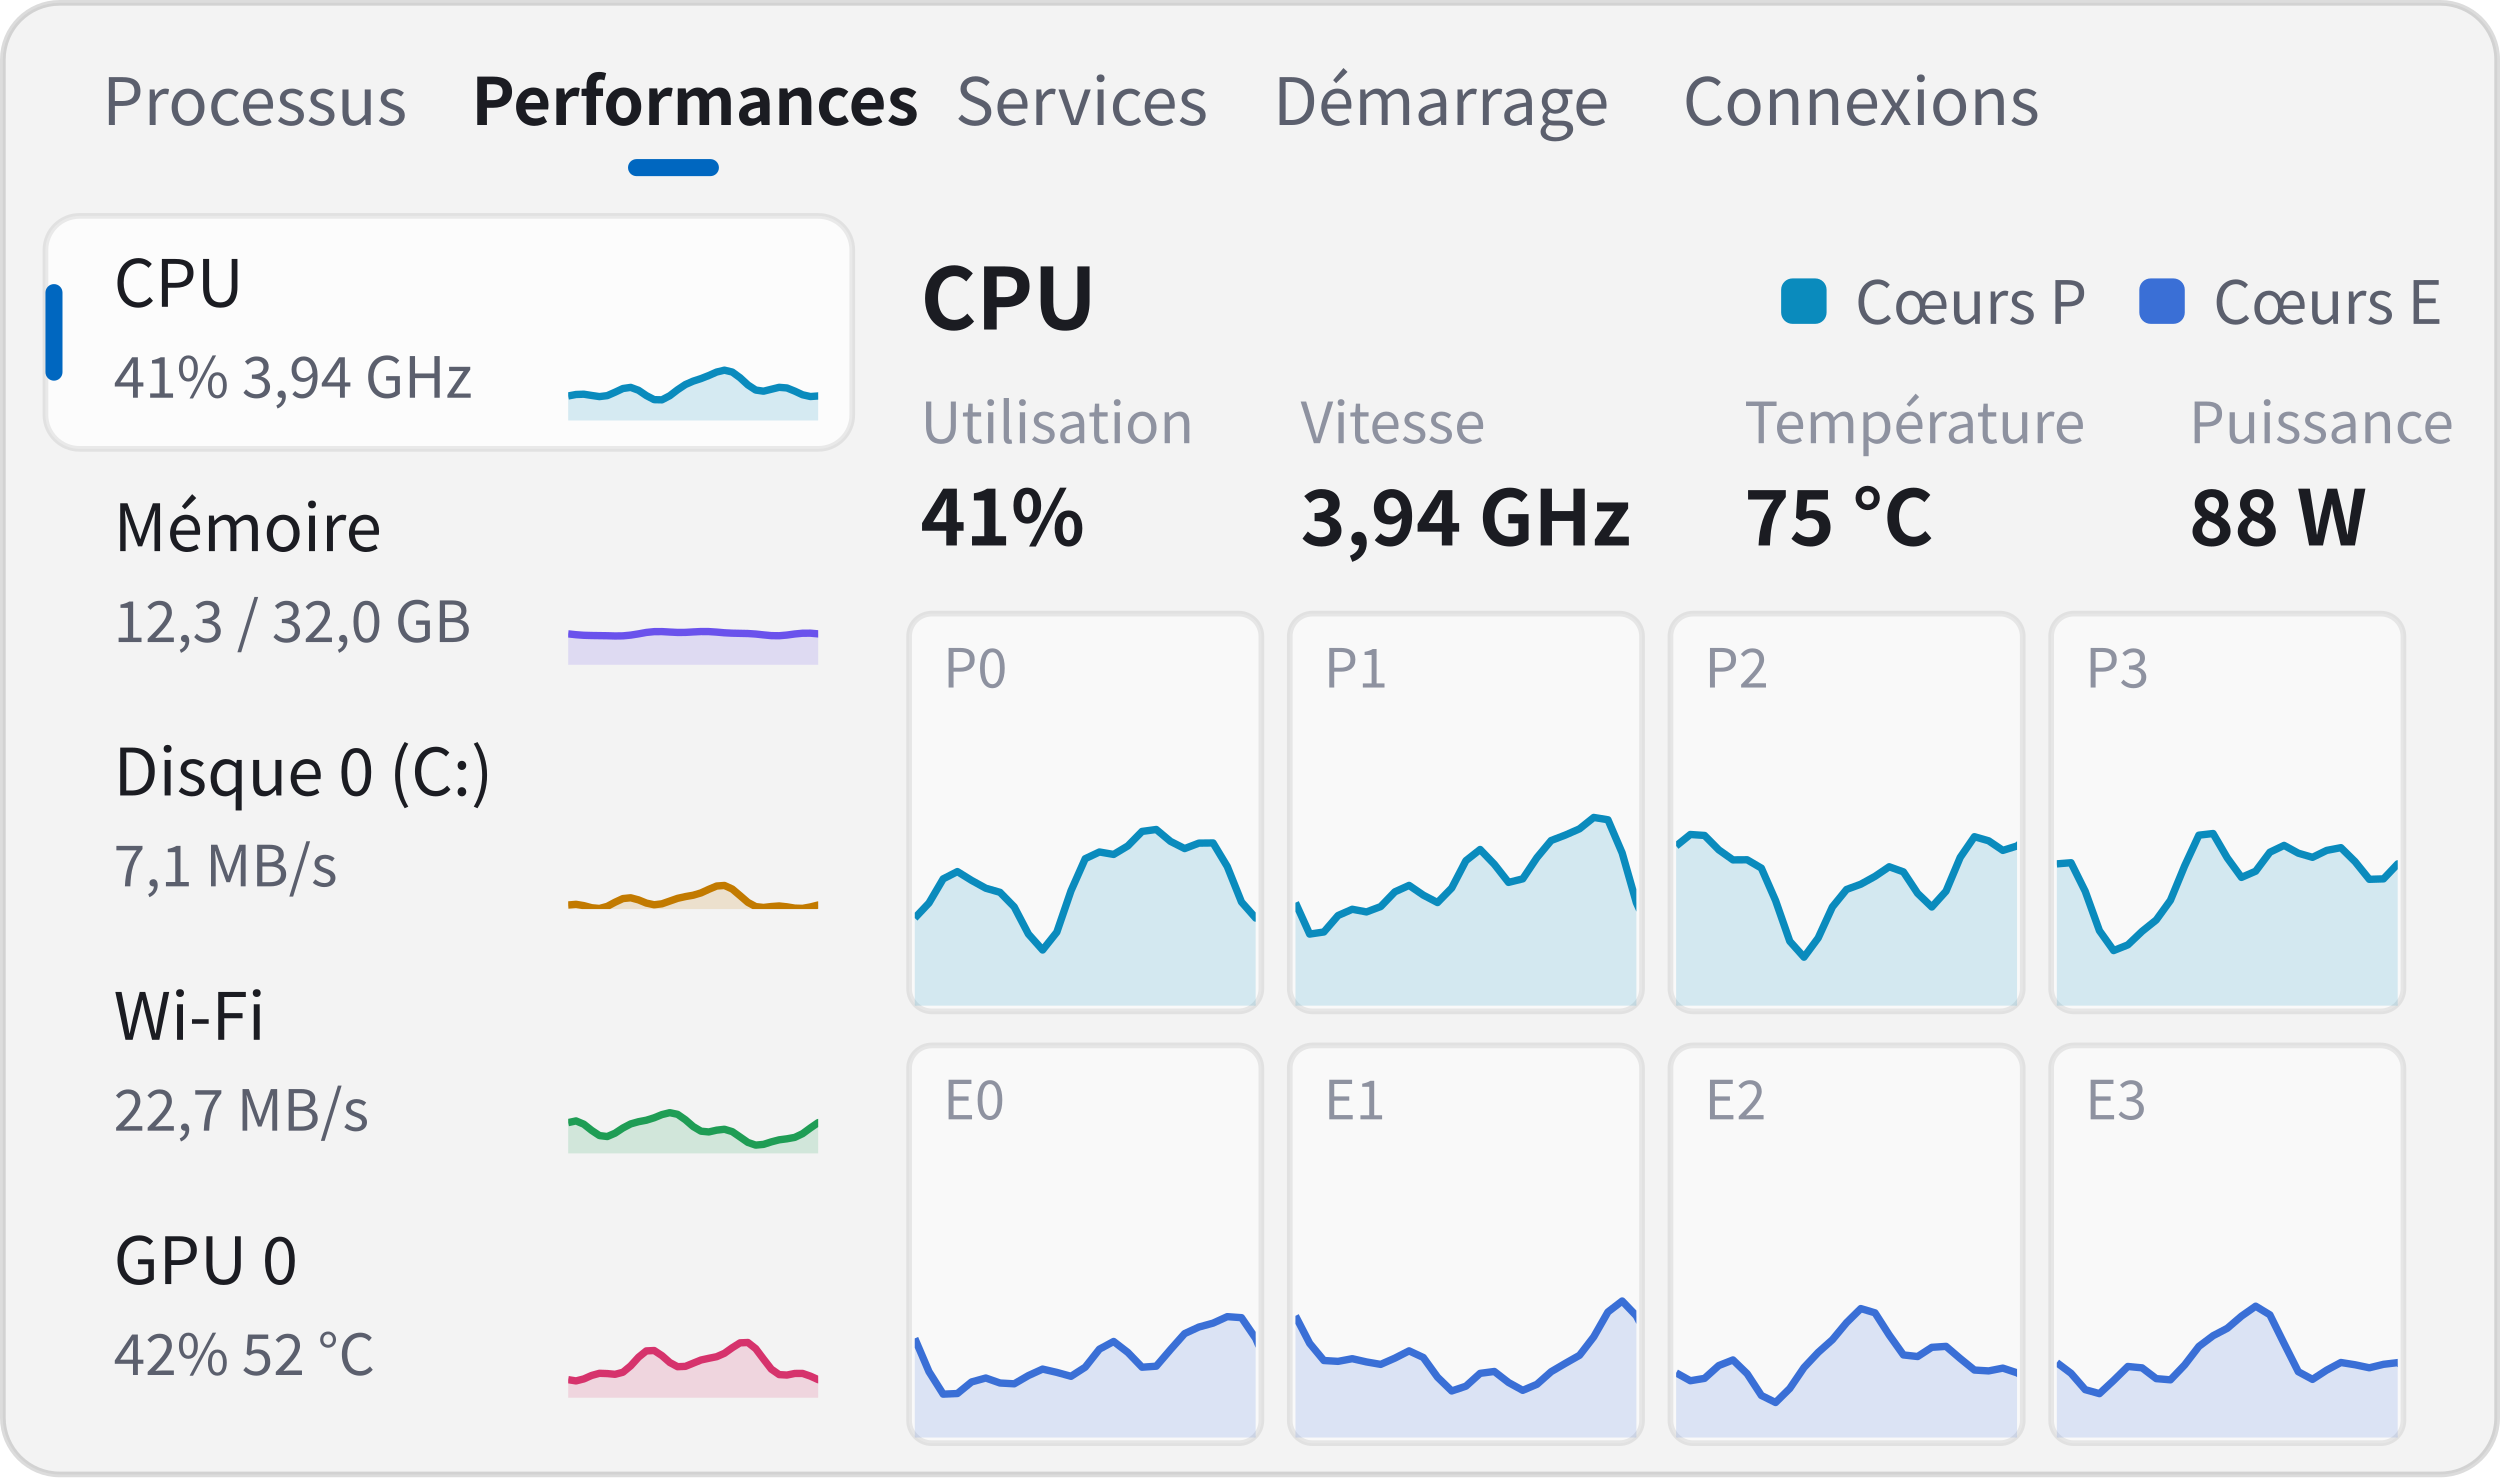
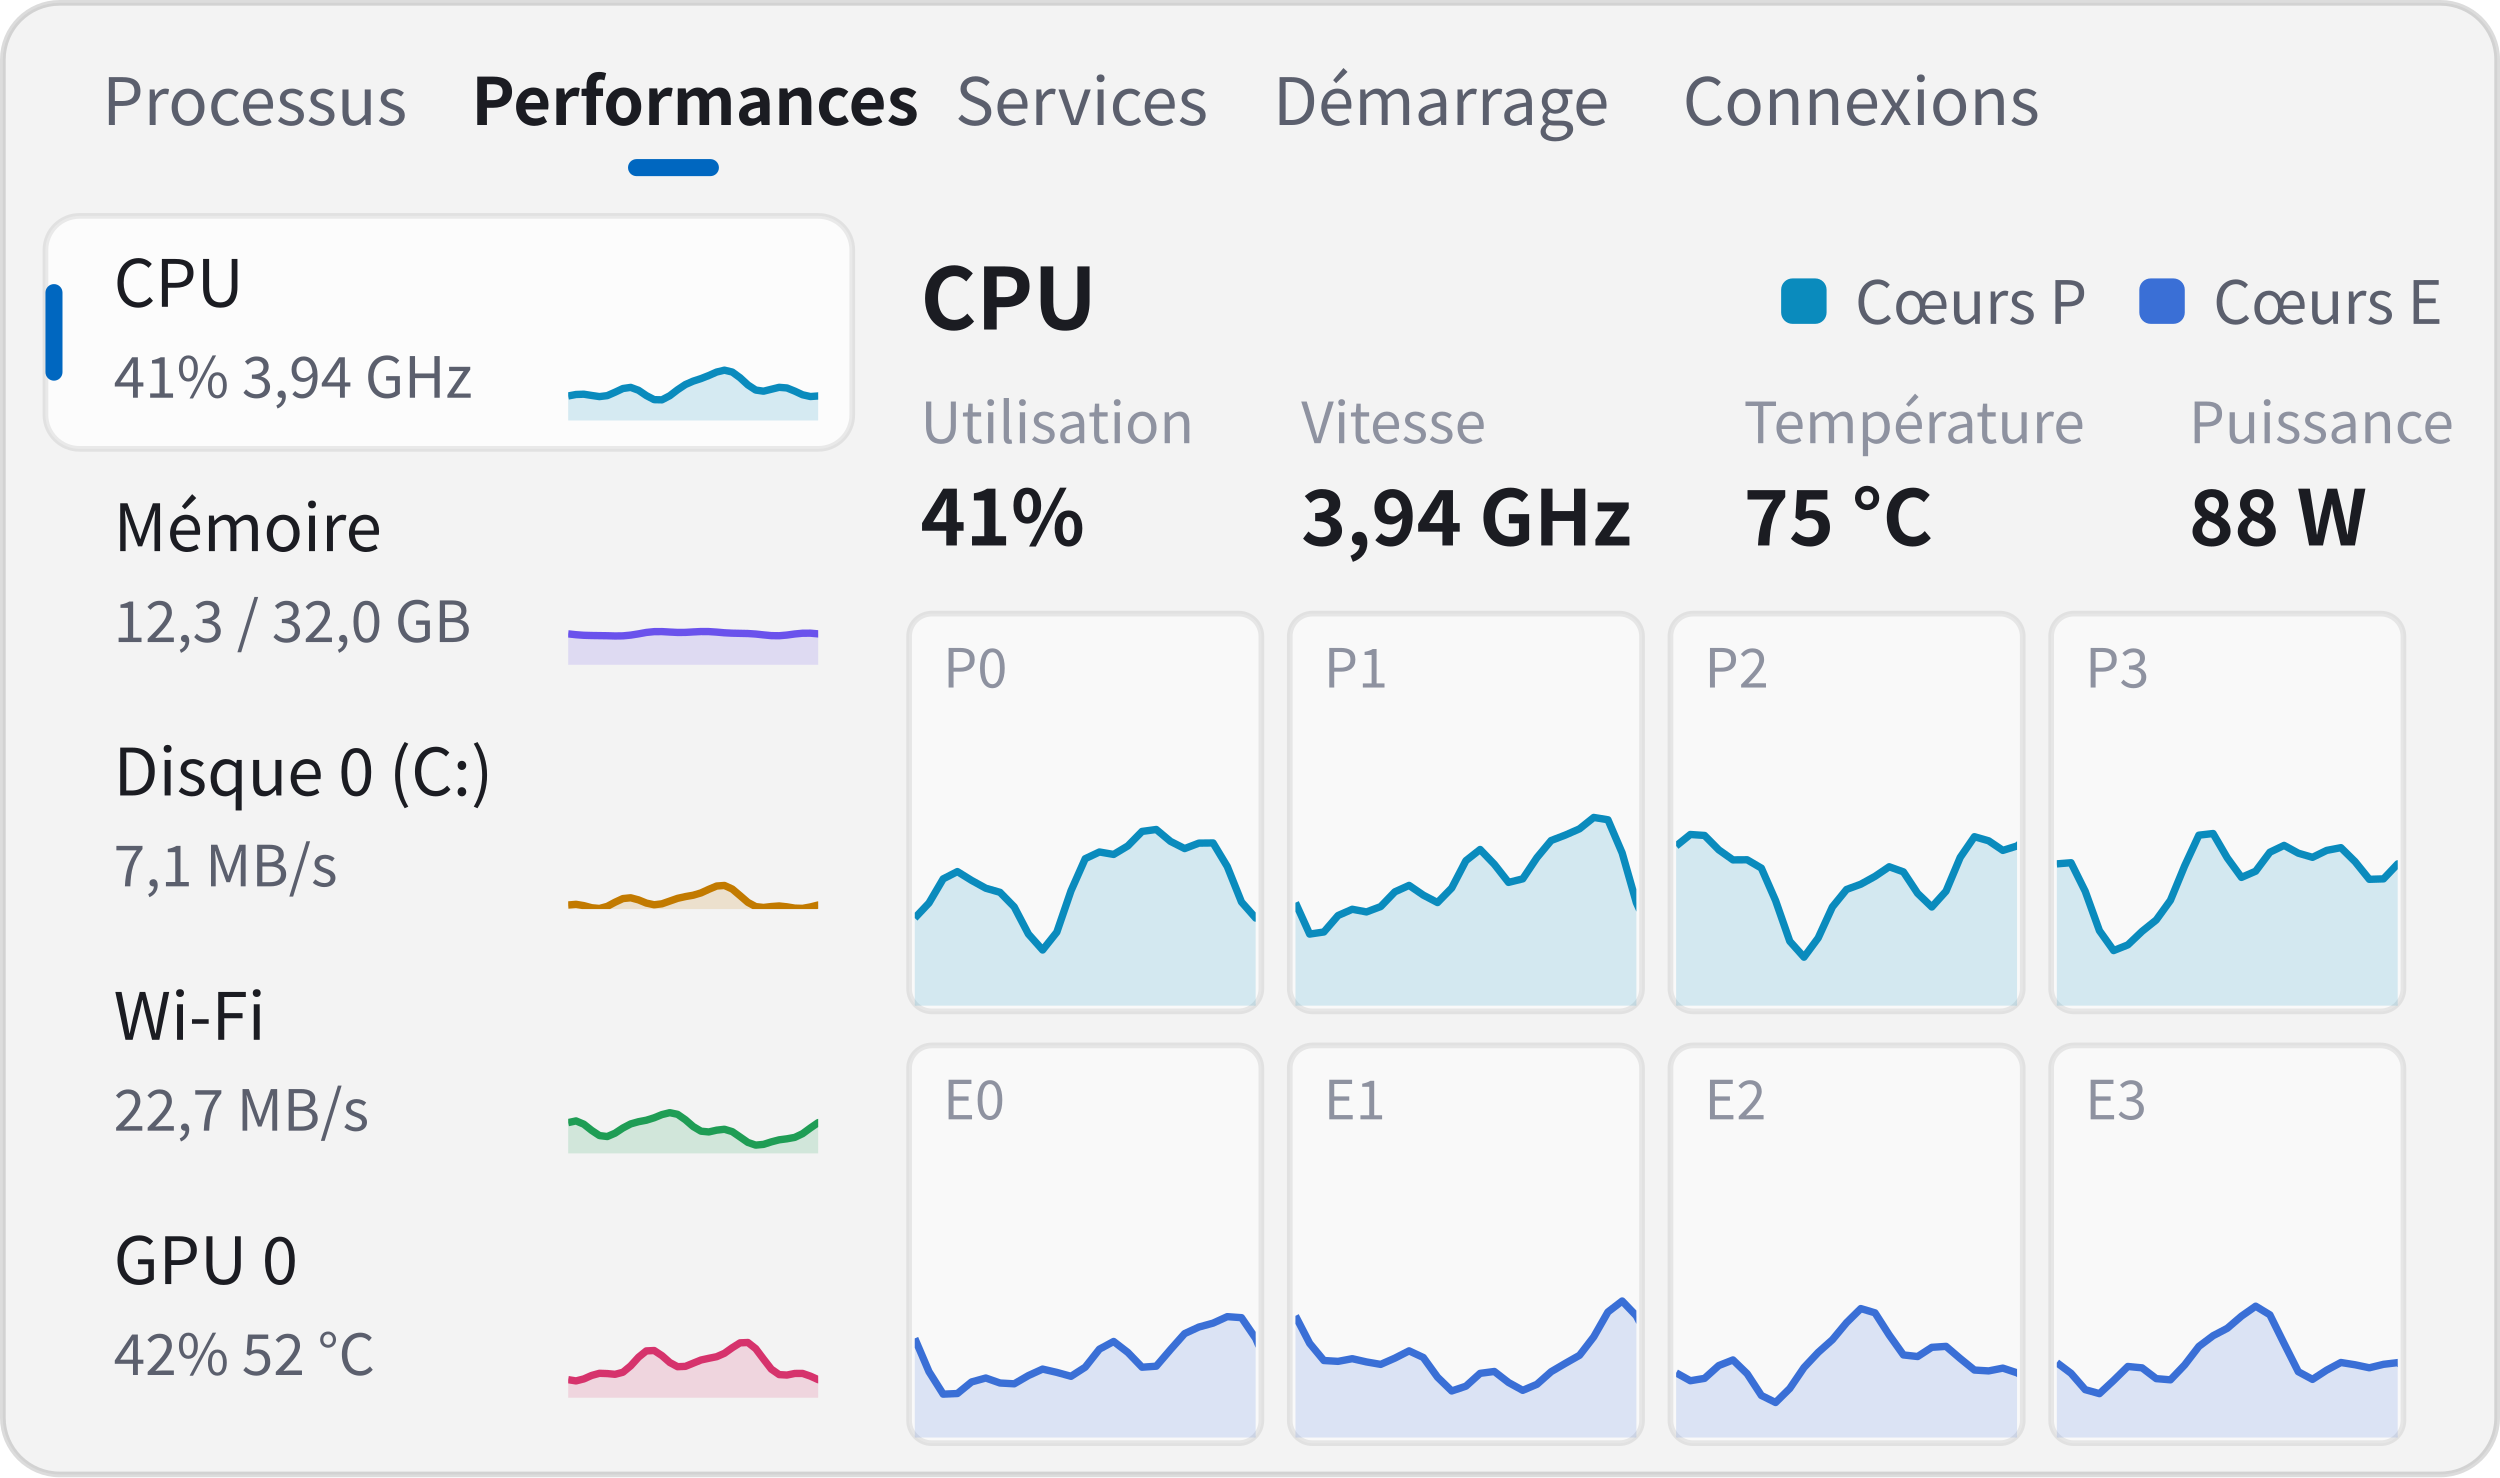
<svg xmlns="http://www.w3.org/2000/svg" width="440" height="260" viewBox="0 0 440 260" role="img" aria-label="Argus · Performances">
  <style>text{font-family:'Segoe UI Variable Text','Segoe UI','PingFang SC','Microsoft YaHei UI','Microsoft YaHei','Noto Sans CJK SC','Noto Sans SC',system-ui,-apple-system,BlinkMacSystemFont,sans-serif;font-variant-numeric:tabular-nums}@keyframes a0{from{transform:translateX(0)}to{transform:translateX(-44px)}}.a0{animation:a0 8s linear infinite}@keyframes a1{from{transform:translateX(0)}to{transform:translateX(-44px)}}.a1{animation:a1 8s linear infinite}@keyframes a2{from{transform:translateX(0)}to{transform:translateX(-44px)}}.a2{animation:a2 8s linear infinite}@keyframes a3{from{transform:translateX(0)}to{transform:translateX(-44px)}}.a3{animation:a3 8s linear infinite}@keyframes a4{from{transform:translateX(0)}to{transform:translateX(-44px)}}.a4{animation:a4 8s linear infinite}@keyframes a5{0%{opacity:1}31%{opacity:1}33.3%{opacity:0}97%{opacity:0}100%{opacity:1}}.a5{animation:a5 6s linear infinite}@keyframes a6{0%{opacity:0}31%{opacity:0}33.3%{opacity:1}64%{opacity:1}66.6%{opacity:0}100%{opacity:0}}.a6{animation:a6 6s linear infinite}@keyframes a7{0%{opacity:0}64%{opacity:0}66.6%{opacity:1}97%{opacity:1}100%{opacity:0}}.a7{animation:a7 6s linear infinite}@keyframes a8{from{transform:translateX(0)}to{transform:translateX(-60px)}}.a8{animation:a8 8s linear infinite}@keyframes a9{from{transform:translateX(0)}to{transform:translateX(-60px)}}.a9{animation:a9 8s linear infinite}@keyframes a10{from{transform:translateX(0)}to{transform:translateX(-60px)}}.a10{animation:a10 8s linear infinite}@keyframes a11{from{transform:translateX(0)}to{transform:translateX(-60px)}}.a11{animation:a11 8s linear infinite}@keyframes a12{from{transform:translateX(0)}to{transform:translateX(-60px)}}.a12{animation:a12 8s linear infinite}@keyframes a13{from{transform:translateX(0)}to{transform:translateX(-60px)}}.a13{animation:a13 8s linear infinite}@keyframes a14{from{transform:translateX(0)}to{transform:translateX(-60px)}}.a14{animation:a14 8s linear infinite}@keyframes a15{from{transform:translateX(0)}to{transform:translateX(-60px)}}.a15{animation:a15 8s linear infinite}@media (prefers-reduced-motion:reduce){*{animation:none!important}}</style>
  <rect x="0.5" y="0.5" width="439" height="259" fill="#f3f3f3" rx="10" stroke="rgba(0,0,0,0.14)" stroke-width="1" />
  <text x="18" y="22" font-size="11.5" fill="#5b5f6d">Processus</text>
  <text x="82.95" y="22" font-size="11.5" fill="#1b1c22" font-weight="600">Performances</text>
  <rect x="110.53" y="28" width="16" height="3" fill="#0067c0" rx="1.5" />
  <text x="168.11" y="22" font-size="11.5" fill="#5b5f6d">Services</text>
  <text x="224.05" y="22" font-size="11.5" fill="#5b5f6d">Démarrage</text>
  <text x="296.15" y="22" font-size="11.5" fill="#5b5f6d">Connexions</text>
  <rect x="8" y="38" width="142" height="41" fill="rgba(255,255,255,0.78)" rx="6" stroke="rgba(0,0,0,0.075)" stroke-width="1" />
  <rect x="8" y="50" width="3" height="17" fill="#0067c0" rx="1.5" />
  <text x="20" y="54" font-size="11.5" fill="#1b1c22">CPU</text>
  <text x="20" y="70" font-size="10" fill="#5b5f6d">41%  3,94 GHz</text>
  <svg x="100" y="58" width="44" height="16" overflow="hidden">
    <g class="a0">
      <path d="M0 11.69L1.38 11.43L2.75 11.38L4.13 11.6L5.5 11.8L6.88 11.63L8.25 11.03L9.63 10.38L11 10.18L12.38 10.69L13.75 11.62L15.13 12.34L16.5 12.37L17.88 11.65L19.25 10.6L20.63 9.68L22 9.08L23.38 8.63L24.75 8.09L26.13 7.48L27.5 7.15L28.88 7.48L30.25 8.48L31.63 9.75L33 10.65L34.38 10.85L35.75 10.51L37.13 10.17L38.5 10.28L39.88 10.84L41.25 11.48L42.63 11.79L44 11.69L45.38 11.43L46.75 11.38L48.13 11.6L49.5 11.8L50.88 11.63L52.25 11.03L53.63 10.38L55 10.18L56.38 10.69L57.75 11.62L59.13 12.34L60.5 12.37L61.88 11.65L63.25 10.6L64.63 9.68L66 9.08L67.38 8.63L68.75 8.09L70.13 7.48L71.5 7.15L72.88 7.48L74.25 8.48L75.63 9.75L77 10.65L78.38 10.85L79.75 10.51L81.13 10.17L82.5 10.28L83.88 10.84L85.25 11.48L86.63 11.79L88 11.69L89.38 16L0 16Z" fill="#0a8bbd" fill-opacity="0.16" />
      <path d="M0 11.69L1.38 11.43L2.75 11.38L4.13 11.6L5.5 11.8L6.88 11.63L8.25 11.03L9.63 10.38L11 10.18L12.38 10.69L13.75 11.62L15.13 12.34L16.5 12.37L17.88 11.65L19.25 10.6L20.63 9.68L22 9.08L23.38 8.63L24.75 8.09L26.13 7.48L27.5 7.15L28.88 7.48L30.25 8.48L31.63 9.75L33 10.65L34.38 10.85L35.75 10.51L37.13 10.17L38.5 10.28L39.88 10.84L41.25 11.48L42.63 11.79L44 11.69L45.38 11.43L46.75 11.38L48.13 11.6L49.5 11.8L50.88 11.63L52.25 11.03L53.63 10.38L55 10.18L56.38 10.69L57.75 11.62L59.13 12.34L60.5 12.37L61.88 11.65L63.25 10.6L64.63 9.68L66 9.08L67.38 8.63L68.75 8.09L70.13 7.48L71.5 7.15L72.88 7.48L74.25 8.48L75.63 9.75L77 10.65L78.38 10.85L79.75 10.51L81.13 10.17L82.5 10.28L83.88 10.84L85.25 11.48L86.63 11.79L88 11.69" fill="none" stroke="#0a8bbd" stroke-width="1.3" stroke-linejoin="round" />
    </g>
  </svg>
  <text x="20" y="97" font-size="11.5" fill="#1b1c22">Mémoire</text>
  <text x="20" y="113" font-size="10" fill="#5b5f6d">12,3 / 32,0 GB</text>
  <svg x="100" y="101" width="44" height="16" overflow="hidden">
    <g class="a1">
      <path d="M0 10.56L1.38 10.71L2.75 10.81L4.13 10.85L5.5 10.87L6.88 10.89L8.25 10.93L9.63 10.91L11 10.78L12.38 10.56L13.75 10.31L15.13 10.17L16.5 10.16L17.88 10.24L19.25 10.31L20.63 10.3L22 10.22L23.38 10.15L24.75 10.16L26.13 10.25L27.5 10.37L28.88 10.44L30.25 10.47L31.63 10.5L33 10.59L34.38 10.74L35.75 10.87L37.13 10.89L38.5 10.77L39.88 10.58L41.25 10.45L42.63 10.44L44 10.56L45.38 10.71L46.75 10.81L48.13 10.85L49.5 10.87L50.88 10.89L52.25 10.93L53.63 10.91L55 10.78L56.38 10.56L57.75 10.31L59.13 10.17L60.5 10.16L61.88 10.24L63.25 10.31L64.63 10.3L66 10.22L67.38 10.15L68.75 10.16L70.13 10.25L71.5 10.37L72.88 10.44L74.25 10.47L75.63 10.5L77 10.59L78.38 10.74L79.75 10.87L81.13 10.89L82.5 10.77L83.88 10.58L85.25 10.45L86.63 10.44L88 10.56L89.38 16L0 16Z" fill="#6a52ec" fill-opacity="0.16" />
      <path d="M0 10.56L1.38 10.71L2.75 10.81L4.13 10.85L5.5 10.87L6.88 10.89L8.25 10.93L9.63 10.91L11 10.78L12.38 10.56L13.75 10.31L15.13 10.17L16.5 10.16L17.88 10.24L19.25 10.31L20.63 10.3L22 10.22L23.38 10.15L24.75 10.16L26.13 10.25L27.5 10.37L28.88 10.44L30.25 10.47L31.63 10.5L33 10.59L34.38 10.74L35.75 10.87L37.13 10.89L38.5 10.77L39.88 10.58L41.25 10.45L42.63 10.44L44 10.56L45.38 10.71L46.75 10.81L48.13 10.85L49.5 10.87L50.88 10.89L52.25 10.93L53.63 10.91L55 10.78L56.38 10.56L57.75 10.31L59.13 10.17L60.5 10.16L61.88 10.24L63.25 10.31L64.63 10.3L66 10.22L67.38 10.15L68.75 10.16L70.13 10.25L71.5 10.37L72.88 10.44L74.25 10.47L75.63 10.5L77 10.59L78.38 10.74L79.75 10.87L81.13 10.89L82.5 10.77L83.88 10.58L85.25 10.45L86.63 10.44L88 10.56" fill="none" stroke="#6a52ec" stroke-width="1.3" stroke-linejoin="round" />
    </g>
  </svg>
  <text x="20" y="140" font-size="11.5" fill="#1b1c22">Disque 0 (C:)</text>
  <text x="20" y="156" font-size="10" fill="#5b5f6d">7,1 MB/s</text>
  <svg x="100" y="144" width="44" height="16" overflow="hidden">
    <g class="a2">
      <path d="M0 15.28L1.38 15.16L2.75 15.39L4.13 15.76L5.5 15.89L6.88 15.52L8.25 14.79L9.63 14.15L11 14.01L12.38 14.38L13.75 14.94L15.13 15.24L16.5 15.07L17.88 14.59L19.25 14.11L20.63 13.8L22 13.56L23.38 13.15L24.75 12.52L26.13 11.94L27.5 11.84L28.88 12.47L30.25 13.63L31.63 14.82L33 15.56L34.38 15.71L35.75 15.55L37.13 15.45L38.5 15.6L39.88 15.83L41.25 15.87L42.63 15.62L44 15.28L45.38 15.16L46.75 15.39L48.13 15.76L49.5 15.89L50.88 15.52L52.25 14.79L53.63 14.15L55 14.01L56.38 14.38L57.75 14.94L59.13 15.24L60.5 15.07L61.88 14.59L63.25 14.11L64.63 13.8L66 13.56L67.38 13.15L68.75 12.52L70.13 11.94L71.5 11.84L72.88 12.47L74.25 13.63L75.63 14.82L77 15.56L78.38 15.71L79.75 15.55L81.13 15.45L82.5 15.6L83.88 15.83L85.25 15.87L86.63 15.62L88 15.28L89.38 16L0 16Z" fill="#c27a00" fill-opacity="0.16" />
      <path d="M0 15.28L1.38 15.16L2.75 15.39L4.13 15.76L5.5 15.89L6.88 15.52L8.25 14.79L9.63 14.15L11 14.01L12.38 14.38L13.75 14.94L15.13 15.24L16.5 15.07L17.88 14.59L19.25 14.11L20.63 13.8L22 13.56L23.38 13.15L24.75 12.52L26.13 11.94L27.5 11.84L28.88 12.47L30.25 13.63L31.63 14.82L33 15.56L34.38 15.71L35.75 15.55L37.13 15.45L38.5 15.6L39.88 15.83L41.25 15.87L42.63 15.62L44 15.28L45.38 15.16L46.75 15.39L48.13 15.76L49.5 15.89L50.88 15.52L52.25 14.79L53.63 14.15L55 14.01L56.38 14.38L57.75 14.94L59.13 15.24L60.5 15.07L61.88 14.59L63.25 14.11L64.63 13.8L66 13.56L67.38 13.15L68.75 12.52L70.13 11.94L71.5 11.84L72.88 12.47L74.25 13.63L75.63 14.82L77 15.56L78.38 15.71L79.75 15.55L81.13 15.45L82.5 15.6L83.88 15.83L85.25 15.87L86.63 15.62L88 15.28" fill="none" stroke="#c27a00" stroke-width="1.3" stroke-linejoin="round" />
    </g>
  </svg>
  <text x="20" y="183" font-size="11.5" fill="#1b1c22">Wi-Fi</text>
  <text x="20" y="199" font-size="10" fill="#5b5f6d">22,7 MB/s</text>
  <svg x="100" y="187" width="44" height="16" overflow="hidden">
    <g class="a3">
      <path d="M0 10.58L1.38 10.28L2.75 10.86L4.13 11.95L5.5 12.86L6.88 13.03L8.25 12.44L9.63 11.53L11 10.81L12.38 10.42L13.75 10.16L15.13 9.73L16.5 9.17L17.88 8.83L19.25 9.12L20.63 10.08L22 11.27L23.38 12.09L24.75 12.22L26.13 11.91L27.5 11.75L28.88 12.17L30.25 13.11L31.63 14.07L33 14.54L34.38 14.41L35.75 13.97L37.13 13.61L38.5 13.43L39.88 13.18L41.25 12.53L42.63 11.52L44 10.58L45.38 10.28L46.75 10.86L48.13 11.95L49.5 12.86L50.88 13.03L52.25 12.44L53.63 11.53L55 10.81L56.38 10.42L57.75 10.16L59.13 9.73L60.5 9.17L61.88 8.83L63.25 9.12L64.63 10.08L66 11.27L67.38 12.09L68.75 12.22L70.13 11.91L71.5 11.75L72.88 12.17L74.25 13.11L75.63 14.07L77 14.54L78.38 14.41L79.75 13.97L81.13 13.61L82.5 13.43L83.88 13.18L85.25 12.53L86.63 11.52L88 10.58L89.38 16L0 16Z" fill="#1f9d55" fill-opacity="0.16" />
      <path d="M0 10.58L1.38 10.28L2.75 10.86L4.13 11.95L5.5 12.86L6.88 13.03L8.25 12.44L9.63 11.53L11 10.81L12.38 10.42L13.75 10.16L15.13 9.73L16.5 9.17L17.88 8.83L19.25 9.12L20.63 10.08L22 11.27L23.38 12.09L24.75 12.22L26.13 11.91L27.5 11.75L28.88 12.17L30.25 13.11L31.63 14.07L33 14.54L34.38 14.41L35.75 13.97L37.13 13.61L38.5 13.43L39.88 13.18L41.25 12.53L42.63 11.52L44 10.58L45.38 10.28L46.75 10.86L48.13 11.95L49.5 12.86L50.88 13.03L52.25 12.44L53.63 11.53L55 10.81L56.38 10.42L57.75 10.16L59.13 9.73L60.5 9.17L61.88 8.83L63.25 9.12L64.63 10.08L66 11.27L67.38 12.09L68.75 12.22L70.13 11.91L71.5 11.75L72.88 12.17L74.25 13.11L75.63 14.07L77 14.54L78.38 14.41L79.75 13.97L81.13 13.61L82.5 13.43L83.88 13.18L85.25 12.53L86.63 11.52L88 10.58" fill="none" stroke="#1f9d55" stroke-width="1.3" stroke-linejoin="round" />
    </g>
  </svg>
  <text x="20" y="226" font-size="11.5" fill="#1b1c22">GPU 0</text>
  <text x="20" y="242" font-size="10" fill="#5b5f6d">42%  52 °C</text>
  <svg x="100" y="230" width="44" height="16" overflow="hidden">
    <g class="a4">
      <path d="M0 12.82L1.38 13.04L2.75 12.69L4.13 12.08L5.5 11.7L6.88 11.75L8.25 11.88L9.63 11.52L11 10.39L12.38 8.87L13.75 7.76L15.13 7.69L16.5 8.59L17.88 9.8L19.25 10.54L20.63 10.48L22 9.92L23.38 9.36L24.75 9.06L26.13 8.78L27.5 8.18L28.88 7.2L30.25 6.34L31.63 6.28L33 7.36L34.38 9.2L35.75 10.97L37.13 11.93L38.5 12.01L39.88 11.73L41.25 11.72L42.63 12.2L44 12.82L45.38 13.04L46.75 12.69L48.13 12.08L49.5 11.7L50.88 11.75L52.25 11.88L53.63 11.52L55 10.39L56.38 8.87L57.75 7.76L59.13 7.69L60.5 8.59L61.88 9.8L63.25 10.54L64.63 10.48L66 9.92L67.38 9.36L68.75 9.06L70.13 8.78L71.5 8.18L72.88 7.2L74.25 6.34L75.63 6.28L77 7.36L78.38 9.2L79.75 10.97L81.13 11.93L82.5 12.01L83.88 11.73L85.25 11.72L86.63 12.2L88 12.82L89.38 16L0 16Z" fill="#d6336c" fill-opacity="0.16" />
      <path d="M0 12.82L1.38 13.04L2.75 12.69L4.13 12.08L5.5 11.7L6.88 11.75L8.25 11.88L9.63 11.52L11 10.39L12.38 8.87L13.75 7.76L15.13 7.69L16.5 8.59L17.88 9.8L19.25 10.54L20.63 10.48L22 9.92L23.38 9.36L24.75 9.06L26.13 8.78L27.5 8.18L28.88 7.2L30.25 6.34L31.63 6.28L33 7.36L34.38 9.2L35.75 10.97L37.13 11.93L38.5 12.01L39.88 11.73L41.25 11.72L42.63 12.2L44 12.82L45.38 13.04L46.75 12.69L48.13 12.08L49.5 11.7L50.88 11.75L52.25 11.88L53.63 11.52L55 10.39L56.38 8.87L57.75 7.76L59.13 7.69L60.5 8.59L61.88 9.8L63.25 10.54L64.63 10.48L66 9.92L67.38 9.36L68.75 9.06L70.13 8.78L71.5 8.18L72.88 7.2L74.25 6.34L75.63 6.28L77 7.36L78.38 9.2L79.75 10.97L81.13 11.93L82.5 12.01L83.88 11.73L85.25 11.72L86.63 12.2L88 12.82" fill="none" stroke="#d6336c" stroke-width="1.3" stroke-linejoin="round" />
    </g>
  </svg>
  <text x="162" y="58" font-size="15" fill="#1b1c22" font-weight="600">CPU</text>
  <text x="389.52" y="57" font-size="10.5" fill="#5b5f6d">Cœurs E</text>
  <rect x="376.52" y="49" width="8" height="8" fill="#3a6fd6" rx="2" />
  <text x="326.48" y="57" font-size="10.5" fill="#5b5f6d">Cœurs P</text>
  <rect x="313.48" y="49" width="8" height="8" fill="#0a8bbd" rx="2" />
  <text x="162" y="78" font-size="10" fill="#8e92a0">Utilisation</text>
  <text x="162" y="96" font-size="13.5" fill="#1b1c22" font-weight="600" opacity="1" class="a5">41%</text>
  <text x="162" y="96" font-size="13.5" fill="#1b1c22" font-weight="600" opacity="0" class="a6">44%</text>
  <text x="162" y="96" font-size="13.5" fill="#1b1c22" font-weight="600" opacity="0" class="a7">38%</text>
-   <text x="228.9" y="78" font-size="10" fill="#8e92a0">Vitesse</text>
-   <text x="228.9" y="96" font-size="13.5" fill="#1b1c22" font-weight="600" opacity="1" class="a5">3,94 GHz</text>
-   <text x="228.9" y="96" font-size="13.5" fill="#1b1c22" font-weight="600" opacity="0" class="a6">4,12 GHz</text>
-   <text x="228.9" y="96" font-size="13.5" fill="#1b1c22" font-weight="600" opacity="0" class="a7">3,87 GHz</text>
-   <text x="306.99" y="78" font-size="10" fill="#8e92a0">Température</text>
-   <text x="306.99" y="96" font-size="13.5" fill="#1b1c22" font-weight="600" opacity="1" class="a5">75 °C</text>
-   <text x="306.99" y="96" font-size="13.5" fill="#1b1c22" font-weight="600" opacity="0" class="a6">77 °C</text>
-   <text x="306.99" y="96" font-size="13.5" fill="#1b1c22" font-weight="600" opacity="0" class="a7">74 °C</text>
+   <text x="229" y="78" font-size="10" fill="#8e92a0">Vitesse</text>
+   <text x="229" y="96" font-size="13.5" fill="#1b1c22" font-weight="600" opacity="1" class="a5">3,94 GHz</text>
+   <text x="229" y="96" font-size="13.5" fill="#1b1c22" font-weight="600" opacity="0" class="a6">4,12 GHz</text>
+   <text x="229" y="96" font-size="13.5" fill="#1b1c22" font-weight="600" opacity="0" class="a7">3,87 GHz</text>
+   <text x="306.89" y="78" font-size="10" fill="#8e92a0">Température</text>
+   <text x="306.89" y="96" font-size="13.5" fill="#1b1c22" font-weight="600" opacity="1" class="a5">75 °C</text>
+   <text x="306.89" y="96" font-size="13.5" fill="#1b1c22" font-weight="600" opacity="0" class="a6">77 °C</text>
+   <text x="306.89" y="96" font-size="13.5" fill="#1b1c22" font-weight="600" opacity="0" class="a7">74 °C</text>
  <text x="385.24" y="78" font-size="10" fill="#8e92a0">Puissance</text>
  <text x="385.24" y="96" font-size="13.5" fill="#1b1c22" font-weight="600" opacity="1" class="a5">88 W</text>
  <text x="385.24" y="96" font-size="13.5" fill="#1b1c22" font-weight="600" opacity="0" class="a6">93 W</text>
  <text x="385.24" y="96" font-size="13.5" fill="#1b1c22" font-weight="600" opacity="0" class="a7">84 W</text>
  <rect x="160" y="108" width="62" height="70" fill="rgba(255,255,255,0.5)" rx="4" stroke="rgba(0,0,0,0.075)" stroke-width="1" />
  <text x="166" y="121" font-size="9.5" fill="#8e92a0">P0</text>
  <svg x="161" y="126" width="60" height="51" overflow="hidden">
    <g class="a8">
      <path d="M0 35.58L2.5 32.93L5 28.68L7.5 27.4L10 28.95L12.5 30.33L15 31.05L17.5 33.61L20 38.39L22.5 41.2L25 38.06L27.5 30.77L30 25.13L32.5 23.95L35 24.38L37.5 22.88L40 20.33L42.5 19.99L45 22.08L47.5 23.35L50 22.39L52.5 22.36L55 26.51L57.5 32.75L60 35.58L62.5 32.93L65 28.68L67.5 27.4L70 28.95L72.5 30.33L75 31.05L77.5 33.61L80 38.39L82.5 41.2L85 38.06L87.5 30.77L90 25.13L92.5 23.95L95 24.38L97.5 22.88L100 20.33L102.5 19.99L105 22.08L107.5 23.35L110 22.39L112.5 22.36L115 26.51L117.5 32.75L120 35.58L122.5 51L0 51Z" fill="#0a8bbd" fill-opacity="0.16" />
      <path d="M0 35.58L2.5 32.93L5 28.68L7.5 27.4L10 28.95L12.5 30.33L15 31.05L17.5 33.61L20 38.39L22.5 41.2L25 38.06L27.5 30.77L30 25.13L32.5 23.95L35 24.38L37.5 22.88L40 20.33L42.5 19.99L45 22.08L47.5 23.35L50 22.39L52.5 22.36L55 26.51L57.5 32.75L60 35.58L62.5 32.93L65 28.68L67.5 27.4L70 28.95L72.5 30.33L75 31.05L77.5 33.61L80 38.39L82.5 41.2L85 38.06L87.5 30.77L90 25.13L92.5 23.95L95 24.38L97.5 22.88L100 20.33L102.5 19.99L105 22.08L107.5 23.35L110 22.39L112.5 22.36L115 26.51L117.5 32.75L120 35.58" fill="none" stroke="#0a8bbd" stroke-width="1.3" stroke-linejoin="round" />
    </g>
  </svg>
  <rect x="227" y="108" width="62" height="70" fill="rgba(255,255,255,0.5)" rx="4" stroke="rgba(0,0,0,0.075)" stroke-width="1" />
  <text x="233" y="121" font-size="9.5" fill="#8e92a0">P1</text>
  <svg x="228" y="126" width="60" height="51" overflow="hidden">
    <g class="a9">
      <path d="M0 32.87L2.5 38.4L5 38.03L7.5 35.13L10 34.03L12.5 34.5L15 33.56L17.5 30.96L20 29.83L22.5 31.54L25 32.85L27.5 30.29L30 25.48L32.5 23.51L35 26.11L37.5 29.3L40 28.68L42.5 24.94L45 21.93L47.5 20.97L50 19.87L52.5 17.87L55 18.28L57.5 24.12L60 32.87L62.5 38.4L65 38.03L67.5 35.13L70 34.03L72.5 34.5L75 33.56L77.5 30.96L80 29.83L82.5 31.54L85 32.85L87.5 30.29L90 25.48L92.5 23.51L95 26.11L97.5 29.3L100 28.68L102.5 24.94L105 21.93L107.5 20.97L110 19.87L112.5 17.87L115 18.28L117.5 24.12L120 32.87L122.5 51L0 51Z" fill="#0a8bbd" fill-opacity="0.16" />
      <path d="M0 32.87L2.5 38.4L5 38.03L7.5 35.13L10 34.03L12.5 34.5L15 33.56L17.5 30.96L20 29.83L22.5 31.54L25 32.85L27.5 30.29L30 25.48L32.5 23.51L35 26.11L37.5 29.3L40 28.68L42.5 24.94L45 21.93L47.5 20.97L50 19.87L52.5 17.87L55 18.28L57.5 24.12L60 32.87L62.5 38.4L65 38.03L67.5 35.13L70 34.03L72.5 34.5L75 33.56L77.5 30.96L80 29.83L82.5 31.54L85 32.85L87.5 30.29L90 25.48L92.5 23.51L95 26.11L97.5 29.3L100 28.68L102.5 24.94L105 21.93L107.5 20.97L110 19.87L112.5 17.87L115 18.28L117.5 24.12L120 32.87" fill="none" stroke="#0a8bbd" stroke-width="1.3" stroke-linejoin="round" />
    </g>
  </svg>
  <rect x="294" y="108" width="62" height="70" fill="rgba(255,255,255,0.5)" rx="4" stroke="rgba(0,0,0,0.075)" stroke-width="1" />
  <text x="300" y="121" font-size="9.5" fill="#8e92a0">P2</text>
  <svg x="295" y="126" width="60" height="51" overflow="hidden">
    <g class="a10">
      <path d="M0 22.89L2.5 20.87L5 21.04L7.5 23.57L10 25.34L12.5 25.32L15 26.79L17.5 32.5L20 39.66L22.5 42.46L25 39.08L27.5 33.62L30 30.54L32.5 29.62L35 28.24L37.5 26.55L40 27.45L42.5 31.23L45 33.63L47.5 30.85L50 24.9L52.5 21.26L55 21.98L57.5 23.67L60 22.89L62.5 20.87L65 21.04L67.5 23.57L70 25.34L72.5 25.32L75 26.79L77.5 32.5L80 39.66L82.5 42.46L85 39.08L87.5 33.62L90 30.54L92.5 29.62L95 28.24L97.5 26.55L100 27.45L102.5 31.23L105 33.63L107.5 30.85L110 24.9L112.5 21.26L115 21.98L117.5 23.67L120 22.89L122.5 51L0 51Z" fill="#0a8bbd" fill-opacity="0.16" />
      <path d="M0 22.89L2.5 20.87L5 21.04L7.5 23.57L10 25.34L12.5 25.32L15 26.79L17.5 32.5L20 39.66L22.5 42.46L25 39.08L27.5 33.62L30 30.54L32.5 29.62L35 28.24L37.5 26.55L40 27.45L42.5 31.23L45 33.63L47.5 30.85L50 24.9L52.5 21.26L55 21.98L57.5 23.67L60 22.89L62.5 20.87L65 21.04L67.5 23.57L70 25.34L72.5 25.32L75 26.79L77.5 32.5L80 39.66L82.5 42.46L85 39.08L87.5 33.62L90 30.54L92.5 29.62L95 28.24L97.5 26.55L100 27.45L102.5 31.23L105 33.63L107.5 30.85L110 24.9L112.5 21.26L115 21.98L117.5 23.67L120 22.89" fill="none" stroke="#0a8bbd" stroke-width="1.3" stroke-linejoin="round" />
    </g>
  </svg>
  <rect x="361" y="108" width="62" height="70" fill="rgba(255,255,255,0.5)" rx="4" stroke="rgba(0,0,0,0.075)" stroke-width="1" />
  <text x="367" y="121" font-size="9.5" fill="#8e92a0">P3</text>
  <svg x="362" y="126" width="60" height="51" overflow="hidden">
    <g class="a11">
      <path d="M0 26.04L2.5 25.84L5 30.87L7.5 37.8L10 41.3L12.5 40.3L15 37.92L17.5 35.91L20 32.45L22.5 26.38L25 20.99L27.5 20.7L30 24.99L32.5 28.42L35 27.33L37.5 23.99L40 22.79L42.5 24.16L45 24.89L47.5 23.67L50 23.19L52.5 25.66L55 28.76L57.5 28.68L60 26.04L62.5 25.84L65 30.87L67.5 37.8L70 41.3L72.5 40.3L75 37.92L77.5 35.91L80 32.45L82.5 26.38L85 20.99L87.5 20.7L90 24.99L92.5 28.42L95 27.33L97.5 23.99L100 22.79L102.5 24.16L105 24.89L107.5 23.67L110 23.19L112.5 25.66L115 28.76L117.5 28.68L120 26.04L122.5 51L0 51Z" fill="#0a8bbd" fill-opacity="0.16" />
      <path d="M0 26.04L2.5 25.84L5 30.87L7.5 37.8L10 41.3L12.5 40.3L15 37.92L17.5 35.91L20 32.45L22.5 26.38L25 20.99L27.5 20.7L30 24.99L32.5 28.42L35 27.33L37.5 23.99L40 22.79L42.5 24.16L45 24.89L47.5 23.67L50 23.19L52.5 25.66L55 28.76L57.5 28.68L60 26.04L62.5 25.84L65 30.87L67.5 37.8L70 41.3L72.5 40.3L75 37.92L77.5 35.91L80 32.45L82.5 26.38L85 20.99L87.5 20.7L90 24.99L92.5 28.42L95 27.33L97.5 23.99L100 22.79L102.5 24.16L105 24.89L107.5 23.67L110 23.19L112.5 25.66L115 28.76L117.5 28.68L120 26.04" fill="none" stroke="#0a8bbd" stroke-width="1.3" stroke-linejoin="round" />
    </g>
  </svg>
  <rect x="160" y="184" width="62" height="70" fill="rgba(255,255,255,0.5)" rx="4" stroke="rgba(0,0,0,0.075)" stroke-width="1" />
  <text x="166" y="197" font-size="9.5" fill="#8e92a0">E0</text>
  <svg x="161" y="202" width="60" height="51" overflow="hidden">
    <g class="a12">
      <path d="M0 33.56L2.5 39.41L5 43.37L7.5 43.26L10 41.22L12.5 40.53L15 41.41L17.5 41.55L20 40.1L22.5 38.96L25 39.54L27.5 40.23L30 38.62L32.5 35.45L35 34.1L37.5 36.03L40 38.63L42.5 38.45L45 35.53L47.5 32.71L50 31.56L52.5 30.87L55 29.73L57.5 29.91L60 33.56L62.5 39.41L65 43.37L67.5 43.26L70 41.22L72.5 40.53L75 41.41L77.5 41.55L80 40.1L82.5 38.96L85 39.54L87.5 40.23L90 38.62L92.5 35.45L95 34.1L97.5 36.03L100 38.63L102.5 38.45L105 35.53L107.5 32.71L110 31.56L112.5 30.87L115 29.73L117.5 29.91L120 33.56L122.5 51L0 51Z" fill="#3a6fd6" fill-opacity="0.16" />
      <path d="M0 33.56L2.5 39.41L5 43.37L7.5 43.26L10 41.22L12.5 40.53L15 41.41L17.5 41.55L20 40.1L22.5 38.96L25 39.54L27.5 40.23L30 38.62L32.5 35.45L35 34.1L37.5 36.03L40 38.63L42.5 38.45L45 35.53L47.5 32.71L50 31.56L52.5 30.87L55 29.73L57.5 29.91L60 33.56L62.5 39.41L65 43.37L67.5 43.26L70 41.22L72.5 40.53L75 41.41L77.5 41.55L80 40.1L82.5 38.96L85 39.54L87.5 40.23L90 38.62L92.5 35.45L95 34.1L97.5 36.03L100 38.63L102.5 38.45L105 35.53L107.5 32.71L110 31.56L112.5 30.87L115 29.73L117.5 29.91L120 33.56" fill="none" stroke="#3a6fd6" stroke-width="1.3" stroke-linejoin="round" />
    </g>
  </svg>
  <rect x="227" y="184" width="62" height="70" fill="rgba(255,255,255,0.5)" rx="4" stroke="rgba(0,0,0,0.075)" stroke-width="1" />
  <text x="233" y="197" font-size="9.5" fill="#8e92a0">E1</text>
  <svg x="228" y="202" width="60" height="51" overflow="hidden">
    <g class="a13">
      <path d="M0 29.59L2.5 34.43L5 37.45L7.5 37.6L10 37.13L12.5 37.7L15 38.13L17.5 37.03L20 35.75L22.5 36.92L25 40.38L27.5 42.81L30 41.97L32.5 39.71L35 39.38L37.5 41.32L40 42.7L42.5 41.64L45 39.42L47.5 37.95L50 36.53L52.5 33.28L55 28.9L57.5 26.98L60 29.59L62.5 34.43L65 37.45L67.5 37.6L70 37.13L72.5 37.7L75 38.13L77.5 37.03L80 35.75L82.5 36.92L85 40.38L87.5 42.81L90 41.97L92.5 39.71L95 39.38L97.5 41.32L100 42.7L102.5 41.64L105 39.42L107.5 37.95L110 36.53L112.5 33.28L115 28.9L117.5 26.98L120 29.59L122.5 51L0 51Z" fill="#3a6fd6" fill-opacity="0.16" />
      <path d="M0 29.59L2.5 34.43L5 37.45L7.5 37.6L10 37.13L12.5 37.7L15 38.13L17.5 37.03L20 35.75L22.5 36.92L25 40.38L27.5 42.81L30 41.97L32.5 39.71L35 39.38L37.5 41.32L40 42.7L42.5 41.64L45 39.42L47.5 37.95L50 36.53L52.5 33.28L55 28.9L57.5 26.98L60 29.59L62.5 34.43L65 37.45L67.5 37.6L70 37.13L72.5 37.7L75 38.13L77.5 37.03L80 35.75L82.5 36.92L85 40.38L87.5 42.81L90 41.97L92.5 39.71L95 39.38L97.5 41.32L100 42.7L102.5 41.64L105 39.42L107.5 37.95L110 36.53L112.5 33.28L115 28.9L117.5 26.98L120 29.59" fill="none" stroke="#3a6fd6" stroke-width="1.3" stroke-linejoin="round" />
    </g>
  </svg>
  <rect x="294" y="184" width="62" height="70" fill="rgba(255,255,255,0.5)" rx="4" stroke="rgba(0,0,0,0.075)" stroke-width="1" />
  <text x="300" y="197" font-size="9.5" fill="#8e92a0">E2</text>
  <svg x="295" y="202" width="60" height="51" overflow="hidden">
    <g class="a14">
      <path d="M0 39.62L2.5 41.01L5 40.59L7.5 38.34L10 37.35L12.5 39.78L15 43.6L17.5 44.84L20 42.37L22.5 38.69L25 36.02L27.5 33.79L30 30.78L32.5 28.31L35 29.06L37.5 32.96L40 36.47L42.5 36.75L45 35.13L47.5 34.96L50 37.1L52.5 39.13L55 39.28L57.5 38.79L60 39.62L62.5 41.01L65 40.59L67.5 38.34L70 37.35L72.5 39.78L75 43.6L77.5 44.84L80 42.37L82.5 38.69L85 36.02L87.5 33.79L90 30.78L92.5 28.31L95 29.06L97.5 32.96L100 36.47L102.5 36.75L105 35.13L107.5 34.96L110 37.1L112.5 39.13L115 39.28L117.5 38.79L120 39.62L122.5 51L0 51Z" fill="#3a6fd6" fill-opacity="0.16" />
      <path d="M0 39.62L2.5 41.01L5 40.59L7.5 38.34L10 37.35L12.5 39.78L15 43.6L17.5 44.84L20 42.37L22.5 38.69L25 36.02L27.5 33.79L30 30.78L32.5 28.31L35 29.06L37.5 32.96L40 36.47L42.5 36.75L45 35.13L47.5 34.96L50 37.1L52.5 39.13L55 39.28L57.5 38.79L60 39.62L62.5 41.01L65 40.59L67.5 38.34L70 37.35L72.5 39.78L75 43.6L77.5 44.84L80 42.37L82.5 38.69L85 36.02L87.5 33.79L90 30.78L92.5 28.31L95 29.06L97.5 32.96L100 36.47L102.5 36.75L105 35.13L107.5 34.96L110 37.1L112.5 39.13L115 39.28L117.5 38.79L120 39.62" fill="none" stroke="#3a6fd6" stroke-width="1.3" stroke-linejoin="round" />
    </g>
  </svg>
  <rect x="361" y="184" width="62" height="70" fill="rgba(255,255,255,0.5)" rx="4" stroke="rgba(0,0,0,0.075)" stroke-width="1" />
  <text x="367" y="197" font-size="9.5" fill="#8e92a0">E3</text>
  <svg x="362" y="202" width="60" height="51" overflow="hidden">
    <g class="a15">
      <path d="M0 37.82L2.5 39.7L5 42.58L7.5 43.28L10 40.96L12.5 38.5L15 38.74L17.5 40.64L20 40.85L22.5 38.23L25 34.97L27.5 33.09L30 31.78L32.5 29.64L35 27.89L37.5 29.41L40 34.46L42.5 39.42L45 40.77L47.5 39.14L50 37.8L52.5 38.2L55 38.73L57.5 38.12L60 37.82L62.5 39.7L65 42.58L67.5 43.28L70 40.96L72.5 38.5L75 38.74L77.5 40.64L80 40.85L82.5 38.23L85 34.97L87.5 33.09L90 31.78L92.5 29.64L95 27.89L97.5 29.41L100 34.46L102.5 39.42L105 40.77L107.5 39.14L110 37.8L112.5 38.2L115 38.73L117.5 38.12L120 37.82L122.5 51L0 51Z" fill="#3a6fd6" fill-opacity="0.16" />
      <path d="M0 37.82L2.5 39.7L5 42.58L7.5 43.28L10 40.96L12.5 38.5L15 38.74L17.5 40.64L20 40.85L22.5 38.23L25 34.97L27.5 33.09L30 31.78L32.5 29.64L35 27.89L37.5 29.41L40 34.46L42.5 39.42L45 40.77L47.5 39.14L50 37.8L52.5 38.2L55 38.73L57.5 38.12L60 37.82L62.5 39.7L65 42.58L67.5 43.28L70 40.96L72.5 38.5L75 38.74L77.5 40.64L80 40.85L82.5 38.23L85 34.97L87.5 33.09L90 31.78L92.5 29.64L95 27.89L97.5 29.41L100 34.46L102.5 39.42L105 40.77L107.5 39.14L110 37.8L112.5 38.2L115 38.73L117.5 38.12L120 37.82" fill="none" stroke="#3a6fd6" stroke-width="1.3" stroke-linejoin="round" />
    </g>
  </svg>
</svg>
